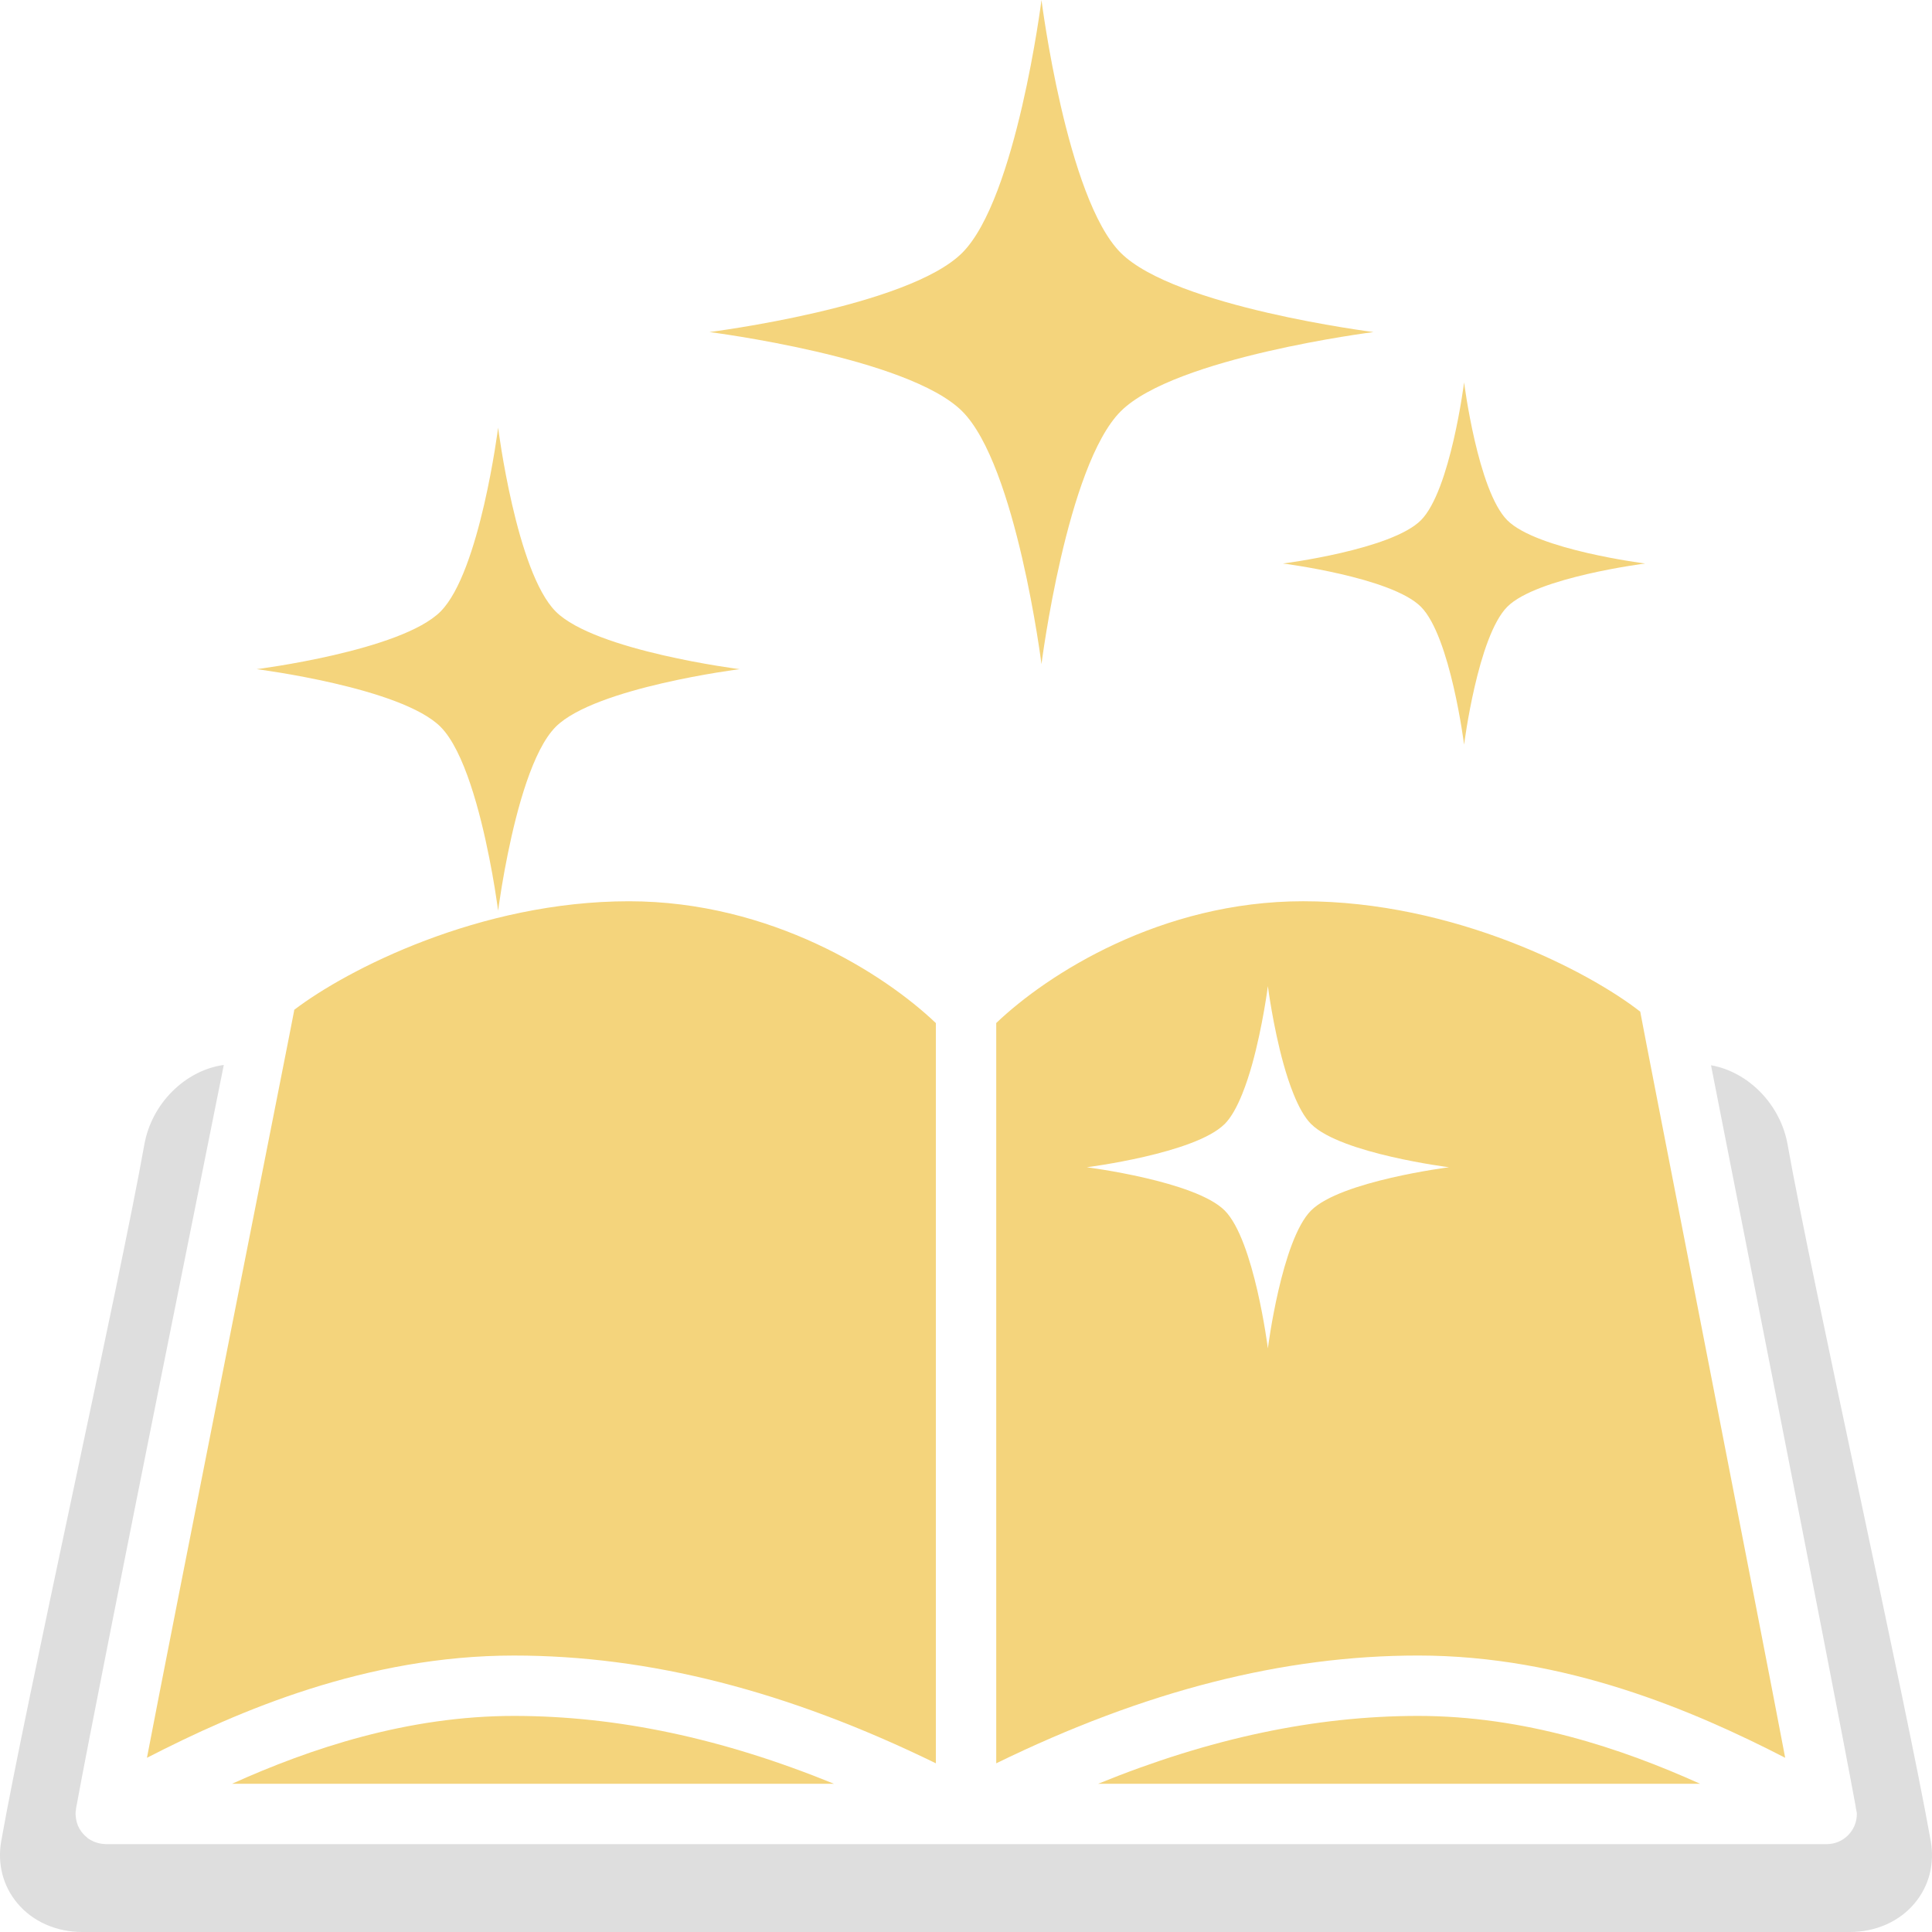
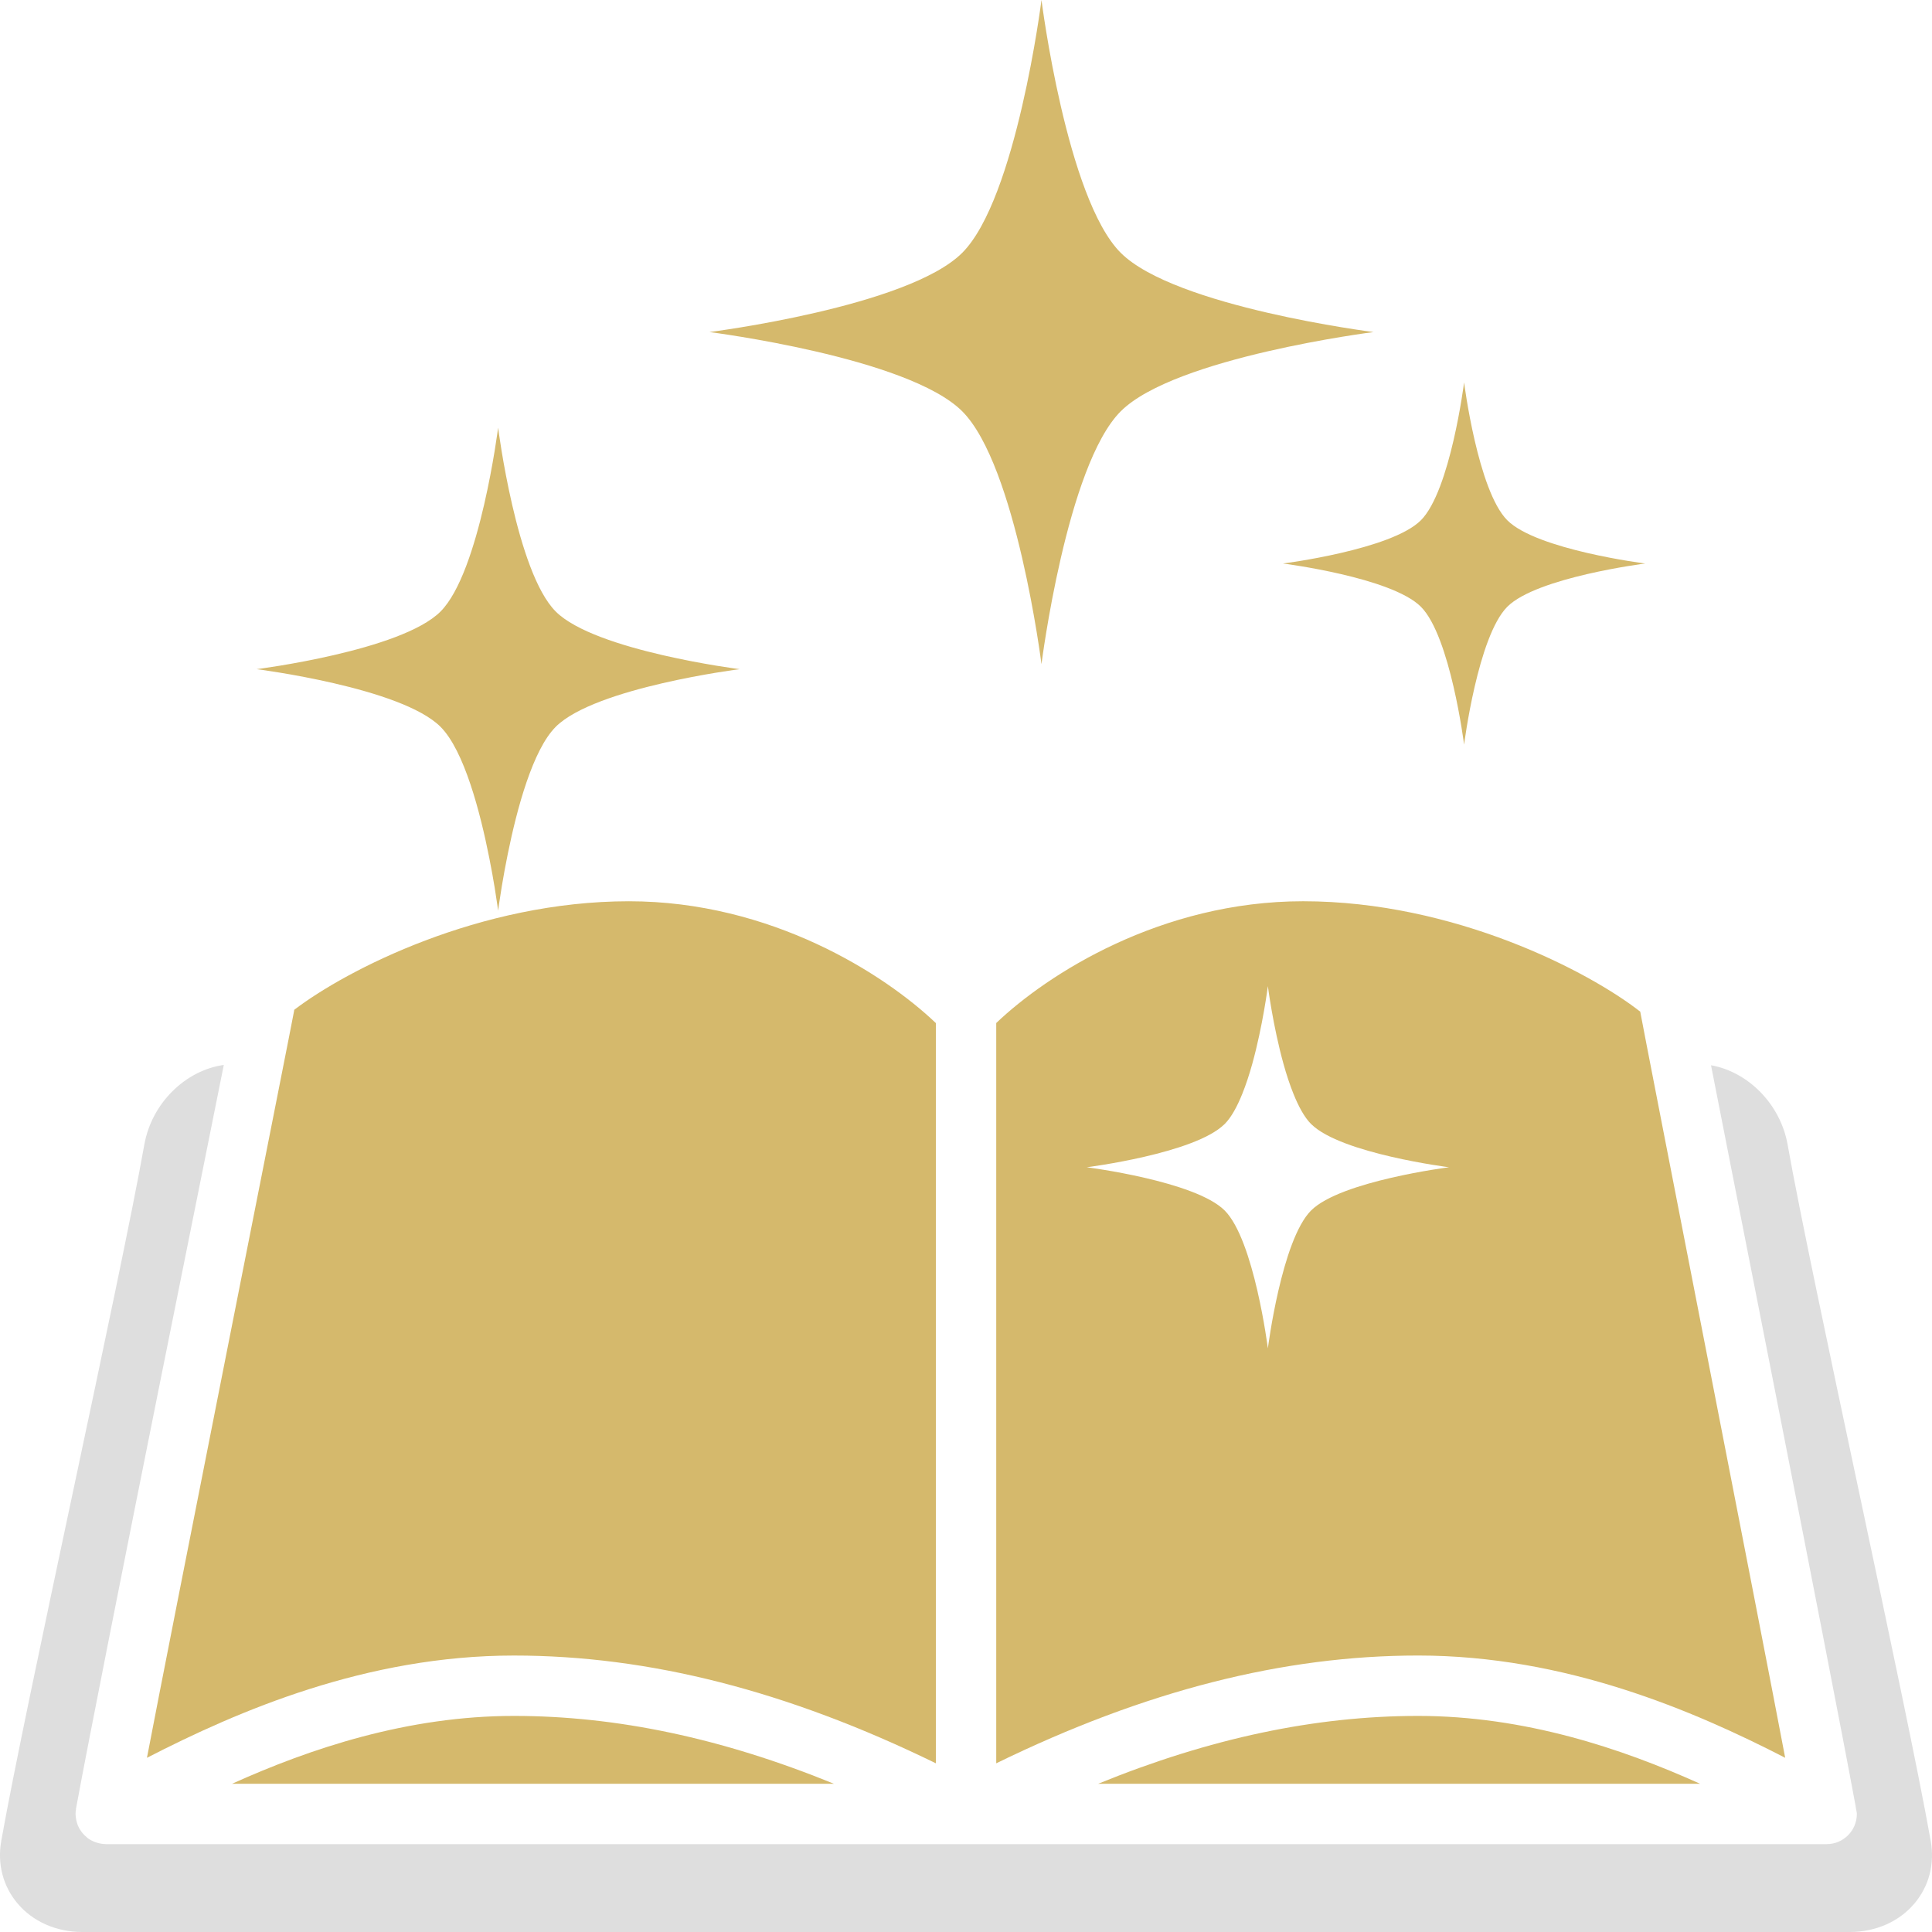
<svg xmlns="http://www.w3.org/2000/svg" viewBox="0 0 128 128" xml:space="preserve">
-   <path d="M15.371 118.18h39.882c-7.395-3.017-14.39-4.496-21.206-4.496-7.029 0-13.465 2.144-18.676 4.496zM72.754 118.18h39.883c-5.212-2.351-11.647-4.496-18.68-4.496-6.814 0-13.808 1.479-21.203 4.496z" fill="#f4d47c" class="fill-000000" />
+   <path d="M15.371 118.18h39.882c-7.395-3.017-14.39-4.496-21.206-4.496-7.029 0-13.465 2.144-18.676 4.496zM72.754 118.18h39.883c-5.212-2.351-11.647-4.496-18.68-4.496-6.814 0-13.808 1.479-21.203 4.496z" fill="#d5b96c" class="fill-000000" />
  <path d="M127.914 121.96c-1.59-8.982-7.911-37.279-9.482-46.138-.477-2.673-2.62-4.815-5.073-5.246.131.735 7.934 40.144 9.559 48.966.021.062.018.134.032.199.009.04.013.08.02.121.018.105.052.206.052.317a2 2 0 0 1-2 2H7.021l-.016.002c-.012 0-.023-.005-.035-.006a1.963 1.963 0 0 1-.5-.078c-.046-.013-.09-.025-.135-.042a1.991 1.991 0 0 1-.476-.241c-.009-.006-.019-.008-.027-.014-.023-.017-.038-.041-.061-.059a2.003 2.003 0 0 1-.285-.275c-.031-.036-.062-.07-.09-.109a1.99 1.99 0 0 1-.24-.418c-.01-.023-.014-.048-.022-.071a2.01 2.01 0 0 1-.117-.556c-.003-.045-.013-.087-.013-.133 0-.105.015-.208.031-.31.002-.017-.001-.033.002-.05a.433.433 0 0 1 .007-.035l.002-.015c1.685-9.159 9.653-48.494 9.781-49.214-2.531.352-4.772 2.525-5.263 5.269-1.573 8.877-7.893 37.173-9.479 46.131-.272 1.522.106 2.993 1.067 4.141C2.165 127.307 3.728 128 5.44 128h117.12c1.714 0 3.277-.693 4.289-1.903.96-1.149 1.338-2.619 1.065-4.137z" fill="#dedede" class="fill-000000" />
-   <path d="M86.335 59.71c-9.42 0-16.943 4.833-20.332 8.068v49.046c9.831-4.801 19.003-7.141 27.954-7.141 9.754 0 18.255 3.655 24.316 6.775-1.36-7.205-9.399-48.253-9.603-49.433-3.373-2.645-12.302-7.315-22.335-7.315zm-.634 12.774c.336.831.721 1.545 1.162 1.986h.001l.017.014C88.855 76.43 96 77.334 96 77.334s-7.182.91-9.136 2.863h-.001C84.909 82.154 84 89.334 84 89.334s-.908-7.18-2.863-9.137c-1.955-1.953-9.136-2.863-9.136-2.863s7.144-.904 9.119-2.85l.017-.014c.441-.441.826-1.155 1.162-1.986.251-.62.473-1.302.667-2 .698-2.514 1.034-5.15 1.034-5.15s.336 2.637 1.034 5.15c.194.699.416 1.38.667 2zM62.003 116.823V67.782l-.001-.001c-3.39-3.235-10.913-8.07-20.333-8.07-9.883 0-18.695 4.532-22.181 7.196v.052c0 .113-8.351 42.131-9.752 49.5 6.062-3.121 14.561-6.775 24.311-6.775 8.954 0 18.127 2.338 27.956 7.139-.001 0-.001 0 0 0zM32.417 56.845c.146.734.266 1.41.356 1.961.153.933.229 1.528.229 1.528s.083-.647.248-1.642a61 61 0 0 1 .394-2.127c.606-2.982 1.65-6.886 3.176-8.413v-.001c2.609-2.606 12.182-3.817 12.182-3.817s-9.573-1.211-12.181-3.817c-2.609-2.608-3.819-12.183-3.819-12.183s-1.209 9.573-3.816 12.181v.001c-2.609 2.608-12.183 3.818-12.183 3.818s9.574 1.211 12.182 3.818c1.573 1.574 2.635 5.68 3.232 8.693zM69.001 44s1.667-13.164 5.25-16.75h.001C77.835 23.666 91 22 91 22s-13.165-1.665-16.748-5.25h-.001C70.666 13.165 69.001 0 69.001 0s-1.664 13.163-5.25 16.749S47.001 22 47.001 22s13.164 1.666 16.75 5.25c3.586 3.586 5.25 16.75 5.25 16.75zM94.137 40.198C96.092 42.154 97 49.334 97 49.334s.909-7.18 2.864-9.136c1.954-1.956 9.135-2.864 9.135-2.864s-7.181-.908-9.135-2.863C97.909 32.515 97 25.334 97 25.334s-.908 7.18-2.863 9.136C92.182 36.426 85 37.334 85 37.334s7.182.909 9.137 2.864z" fill="#f4d47c" class="fill-000000" />
+   <path d="M86.335 59.71c-9.42 0-16.943 4.833-20.332 8.068v49.046c9.831-4.801 19.003-7.141 27.954-7.141 9.754 0 18.255 3.655 24.316 6.775-1.36-7.205-9.399-48.253-9.603-49.433-3.373-2.645-12.302-7.315-22.335-7.315zm-.634 12.774c.336.831.721 1.545 1.162 1.986h.001l.017.014C88.855 76.43 96 77.334 96 77.334s-7.182.91-9.136 2.863h-.001C84.909 82.154 84 89.334 84 89.334s-.908-7.18-2.863-9.137c-1.955-1.953-9.136-2.863-9.136-2.863s7.144-.904 9.119-2.85l.017-.014c.441-.441.826-1.155 1.162-1.986.251-.62.473-1.302.667-2 .698-2.514 1.034-5.15 1.034-5.15s.336 2.637 1.034 5.15c.194.699.416 1.38.667 2zM62.003 116.823V67.782l-.001-.001c-3.39-3.235-10.913-8.07-20.333-8.07-9.883 0-18.695 4.532-22.181 7.196v.052c0 .113-8.351 42.131-9.752 49.5 6.062-3.121 14.561-6.775 24.311-6.775 8.954 0 18.127 2.338 27.956 7.139-.001 0-.001 0 0 0zM32.417 56.845c.146.734.266 1.41.356 1.961.153.933.229 1.528.229 1.528s.083-.647.248-1.642a61 61 0 0 1 .394-2.127c.606-2.982 1.65-6.886 3.176-8.413v-.001c2.609-2.606 12.182-3.817 12.182-3.817s-9.573-1.211-12.181-3.817c-2.609-2.608-3.819-12.183-3.819-12.183s-1.209 9.573-3.816 12.181v.001c-2.609 2.608-12.183 3.818-12.183 3.818s9.574 1.211 12.182 3.818c1.573 1.574 2.635 5.68 3.232 8.693zM69.001 44s1.667-13.164 5.25-16.75h.001C77.835 23.666 91 22 91 22s-13.165-1.665-16.748-5.25h-.001C70.666 13.165 69.001 0 69.001 0s-1.664 13.163-5.25 16.749S47.001 22 47.001 22s13.164 1.666 16.75 5.25c3.586 3.586 5.25 16.75 5.25 16.75zM94.137 40.198C96.092 42.154 97 49.334 97 49.334s.909-7.18 2.864-9.136c1.954-1.956 9.135-2.864 9.135-2.864s-7.181-.908-9.135-2.863C97.909 32.515 97 25.334 97 25.334s-.908 7.18-2.863 9.136C92.182 36.426 85 37.334 85 37.334s7.182.909 9.137 2.864z" fill="#d5b96c" class="fill-000000" />
</svg>
